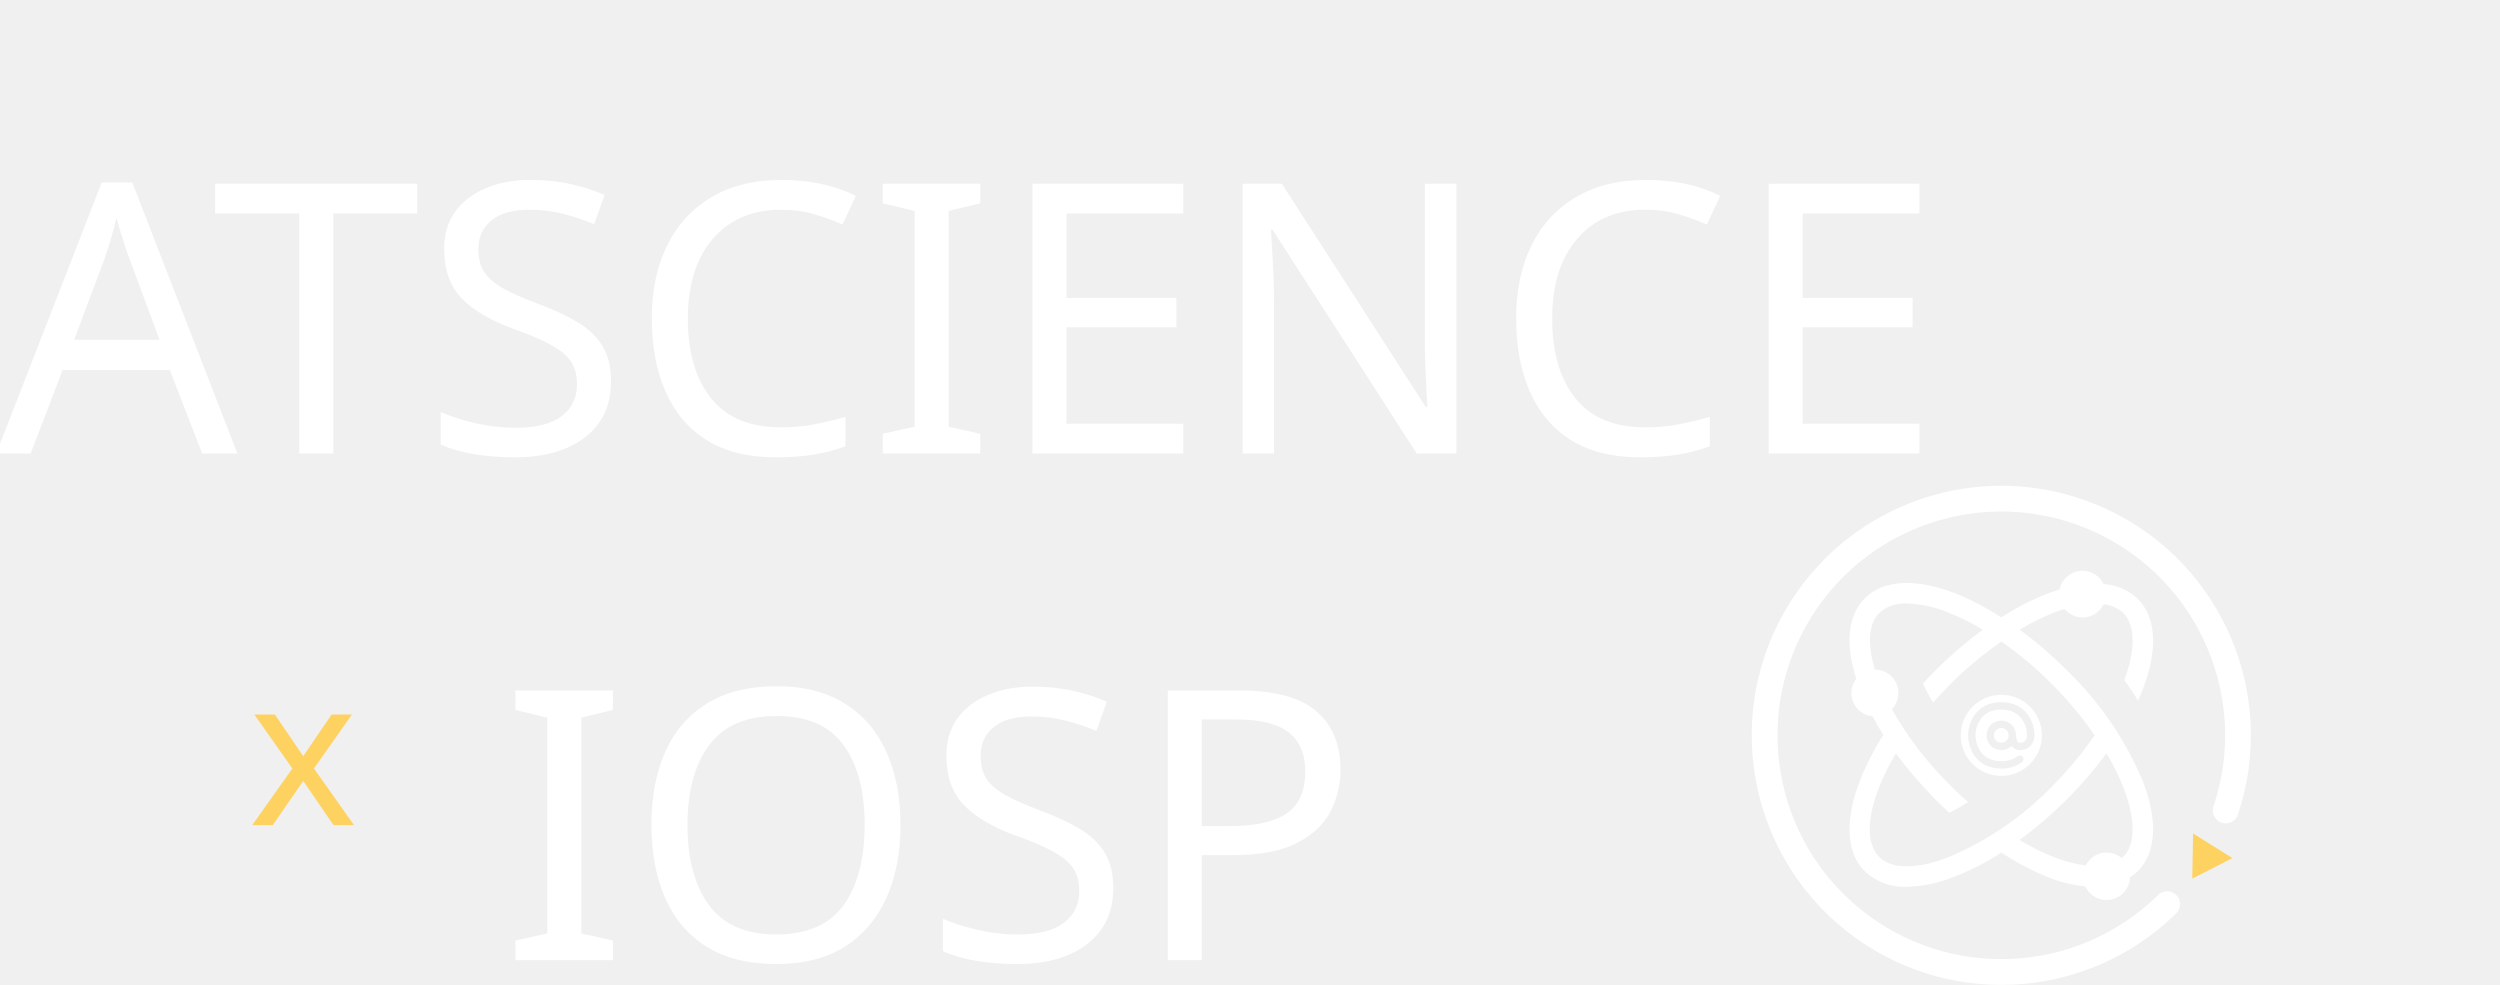
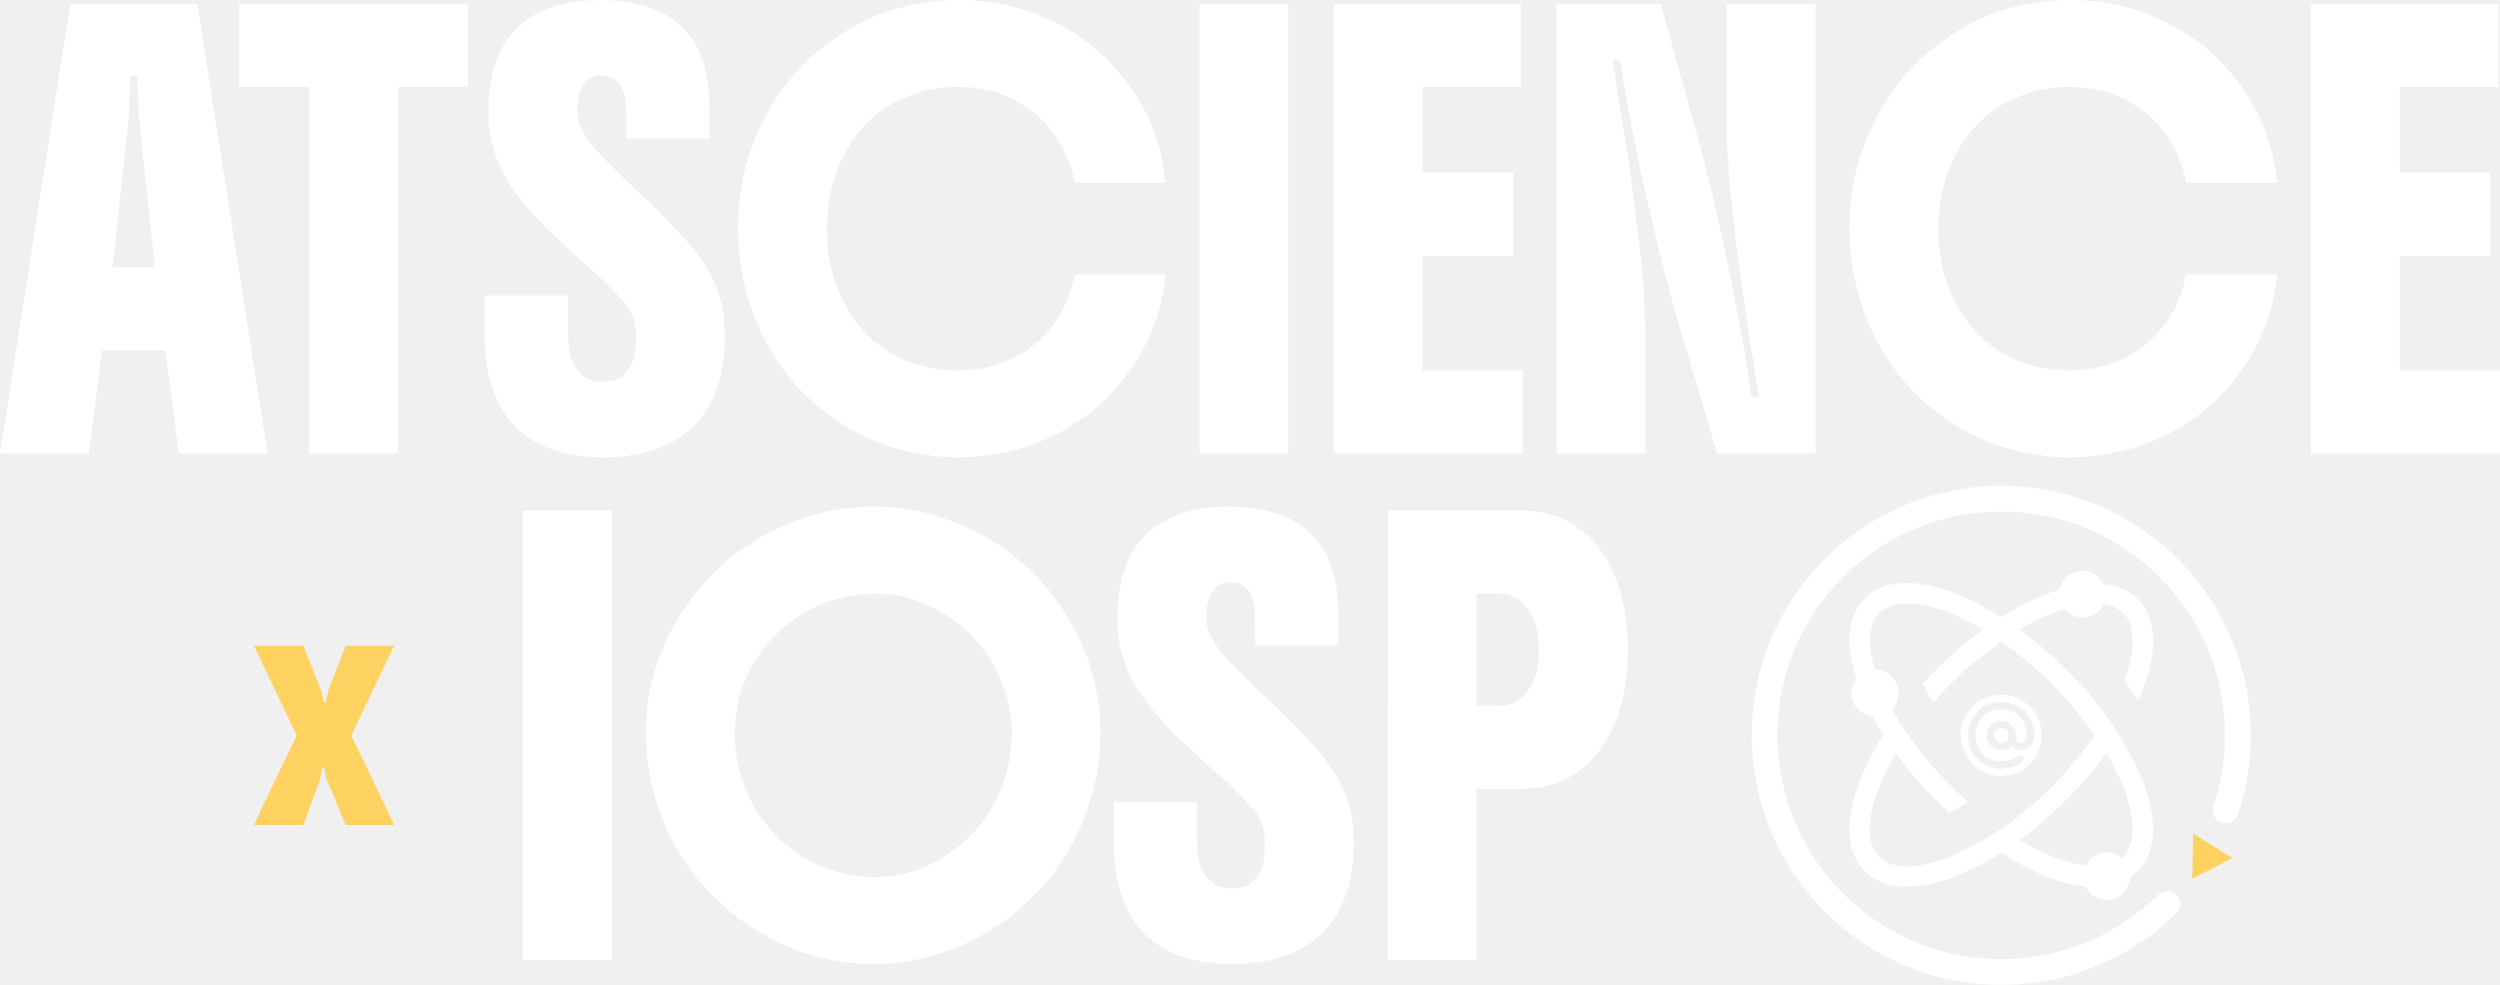
<svg xmlns="http://www.w3.org/2000/svg" width="194.04" height="76.44" viewBox="0 0 194.04 76.44" fill="none" version="1.1" id="svg2" xml:space="preserve">
  <defs id="defs2" />
  <g id="g5" style="display:inline" transform="translate(-43.98011,-1.800018)">
-     <text xml:space="preserve" style="font-style:normal;font-variant:normal;font-weight:normal;font-stretch:normal;font-size:29.333px;line-height:13%;font-family:Boldonse;-inkscape-font-specification:Boldonse;letter-spacing:0px;writing-mode:lr-tb;direction:ltr;opacity:1;mix-blend-mode:normal;fill:#ffffff;fill-opacity:1;stroke-width:3.78" x="43.687" y="37" id="text2">
-       <tspan id="tspan2" x="43.687" y="37" style="font-size:29.333px;opacity:1;fill:#ffffff;fill-opacity:1">ATSCIENCE</tspan>
-     </text>
+     <path style="font-size:29.333px;line-height:13%;font-family:Boldonse;-inkscape-font-specification:Boldonse;letter-spacing:0px;fill:#ffffff;stroke-width:3.78" d="M 43.98,37 49.436,2.093 h 9.856 L 64.748,37 H 57.855 L 56.828,28.992 H 51.9 L 50.873,37 Z m 8.741,-14.461 h 3.285 l -1.173,-10.941 q -0.059,-0.675 -0.088,-1.203 -0.029,-0.557 -0.059,-1.173 -0.029,-0.645 -0.029,-1.555 h -0.587 v 0.851 q 0,0.205 0,0.411 -0.029,0.235 -0.029,0.44 0,0.293 -0.029,0.616 -0.029,0.293 -0.029,0.587 0,0.587 -0.088,1.027 z M 67.975,37 V 8.547 h -5.427 v -6.453 h 17.747 v 6.453 h -5.427 V 37 Z M 92.585,12.565 V 10.512 q 0,-2.845 -1.907,-2.845 -0.88,0 -1.379,0.675 -0.499,0.675 -0.499,1.936 0,0.381 0.059,0.821 0.088,0.44 0.381,0.939 0.235,0.44 0.704,1.056 0.469,0.587 1.173,1.261 0.352,0.381 0.792,0.792 0.411,0.44 0.939,0.909 1.584,1.437 2.904,2.816 1.349,1.379 2.2,2.435 0.851,1.115 1.349,2.141 0.499,1.027 0.733,2.112 0.117,0.557 0.147,1.144 0.059,0.587 0.059,1.232 0,1.76 -0.381,3.256 -0.381,1.467 -1.173,2.64 -0.733,1.115 -1.936,1.907 -1.173,0.792 -2.581,1.144 -1.555,0.411 -3.344,0.411 -3.608,0 -5.867,-1.555 -2.229,-1.525 -2.963,-4.547 -0.381,-1.467 -0.381,-3.373 v -3.08 h 6.453 v 3.109 q 0,1.701 0.704,2.64 0.645,0.939 1.995,0.939 0.469,0 0.909,-0.117 0.44,-0.147 0.733,-0.44 0.264,-0.264 0.499,-0.645 0.235,-0.411 0.352,-0.997 0.029,-0.264 0.059,-0.557 0.029,-0.323 0.029,-0.645 0,-0.616 -0.088,-1.056 -0.088,-0.469 -0.352,-0.997 -0.293,-0.528 -0.821,-1.085 -0.499,-0.557 -1.173,-1.232 -0.381,-0.352 -0.851,-0.763 -0.44,-0.411 -0.968,-0.88 -1.643,-1.467 -2.875,-2.669 -1.203,-1.232 -2.053,-2.376 -0.851,-1.115 -1.349,-2.141 -0.469,-1.056 -0.704,-2.141 -0.117,-0.528 -0.176,-1.115 -0.029,-0.587 -0.029,-1.203 0,-1.613 0.323,-2.992 0.352,-1.408 1.085,-2.464 1.437,-2.053 4.165,-2.757 1.349,-0.352 3.08,-0.352 3.285,0 5.397,1.32 0.704,0.44 1.496,1.379 0.792,0.939 1.232,2.552 0.352,1.32 0.352,2.933 v 2.581 z m 15.576,7.04 q 0,1.789 0.44,3.461 0.469,1.672 1.437,3.168 0.851,1.32 2.112,2.317 1.291,0.997 2.816,1.467 1.584,0.528 3.315,0.528 2.845,0 5.016,-1.32 2.141,-1.32 3.285,-3.637 0.264,-0.557 0.469,-1.173 0.205,-0.645 0.352,-1.32 h 7.04 q -0.235,2.552 -1.173,4.635 -0.909,2.083 -2.347,3.813 -3.021,3.637 -7.685,5.045 -2.347,0.704 -4.899,0.704 -2.552,0 -5.163,-0.792 -2.581,-0.792 -5.016,-2.611 -2.141,-1.584 -3.696,-3.843 -1.555,-2.288 -2.347,-4.869 -0.411,-1.32 -0.645,-2.728 -0.205,-1.408 -0.205,-2.904 0,-3.051 0.851,-5.691 0.88,-2.669 2.376,-4.84 1.672,-2.376 3.901,-3.96 2.229,-1.613 4.459,-2.376 1.291,-0.411 2.669,-0.645 1.379,-0.235 2.816,-0.235 5.045,0 9.152,2.669 1.965,1.291 3.461,3.109 1.496,1.789 2.376,3.843 0.88,2.112 1.115,4.576 h -7.04 q -0.235,-1.32 -0.851,-2.493 -0.587,-1.203 -1.379,-2.083 -0.821,-0.88 -1.877,-1.525 -1.056,-0.675 -2.317,-1.027 -1.32,-0.323 -2.699,-0.323 -1.877,0 -3.432,0.587 -1.555,0.557 -2.669,1.408 -2.552,2.024 -3.52,5.397 -0.264,0.851 -0.381,1.789 -0.117,0.909 -0.117,1.877 z M 137.084,37 V 2.093 h 6.893 V 37 Z m 25.08,0 H 147.497 V 2.093 h 14.52 v 6.453 h -7.627 v 6.659 h 7.04 v 6.453 h -7.04 v 8.888 h 7.773 z m 9.533,-8.536 V 37 h -6.893 V 2.093 h 8.067 l 2.611,9.387 q 0.352,1.203 0.733,2.699 0.381,1.467 0.733,2.963 0.352,1.467 0.587,2.611 0.528,2.435 0.939,4.517 0.411,2.083 0.821,4.283 0.176,1.056 0.323,2.053 0.147,1.027 0.293,1.995 h 0.587 q -0.235,-1.555 -0.44,-2.787 -0.205,-1.261 -0.411,-2.581 -0.205,-1.32 -0.44,-3.139 -0.205,-1.291 -0.411,-2.904 -0.205,-1.643 -0.381,-3.227 -0.176,-1.613 -0.235,-2.845 -0.088,-1.085 -0.147,-2.112 -0.029,-1.056 -0.029,-2.024 V 2.093 h 6.893 V 37 h -7.627 l -2.699,-9.064 q -0.293,-0.939 -0.675,-2.347 -0.381,-1.408 -0.821,-2.992 -0.411,-1.613 -0.763,-3.168 -0.499,-2.141 -0.997,-4.4 -0.499,-2.288 -0.88,-4.488 -0.205,-1.056 -0.381,-2.083 -0.176,-1.027 -0.323,-1.965 h -0.587 q 0.293,1.907 0.645,4.048 0.352,2.112 0.704,4.488 0.293,2.288 0.587,4.635 0.293,2.317 0.469,4.547 0.059,1.115 0.088,2.2 0.059,1.056 0.059,2.053 z m 22.733,-8.859 q 0,1.789 0.44,3.461 0.469,1.672 1.437,3.168 0.851,1.32 2.112,2.317 1.291,0.997 2.816,1.467 1.584,0.528 3.315,0.528 2.845,0 5.016,-1.32 2.141,-1.32 3.285,-3.637 0.264,-0.557 0.469,-1.173 0.205,-0.645 0.352,-1.32 h 7.04 q -0.235,2.552 -1.173,4.635 -0.909,2.083 -2.347,3.813 -3.021,3.637 -7.685,5.045 -2.347,0.704 -4.899,0.704 -2.552,0 -5.163,-0.792 -2.581,-0.792 -5.016,-2.611 -2.141,-1.584 -3.696,-3.843 -1.555,-2.288 -2.347,-4.869 -0.411,-1.32 -0.645,-2.728 -0.205,-1.408 -0.205,-2.904 0,-3.051 0.851,-5.691 0.88,-2.669 2.376,-4.84 1.672,-2.376 3.901,-3.96 2.229,-1.613 4.459,-2.376 1.291,-0.411 2.669,-0.645 1.379,-0.235 2.816,-0.235 5.045,0 9.152,2.669 1.965,1.291 3.461,3.109 1.496,1.789 2.376,3.843 0.88,2.112 1.115,4.576 h -7.04 q -0.235,-1.32 -0.851,-2.493 -0.587,-1.203 -1.379,-2.083 -0.821,-0.88 -1.877,-1.525 -1.056,-0.675 -2.317,-1.027 -1.32,-0.323 -2.699,-0.323 -1.877,0 -3.432,0.587 -1.555,0.557 -2.669,1.408 -2.552,2.024 -3.52,5.397 -0.264,0.851 -0.381,1.789 -0.117,0.909 -0.117,1.877 z M 238.02,37 H 223.353 V 2.093 h 14.52 v 6.453 h -7.627 v 6.659 h 7.04 v 6.453 h -7.04 v 8.888 h 7.773 z" id="text2" aria-label="ATSCIENCE" />
    <g id="g4" transform="translate(13.6533)">
-       <text xml:space="preserve" style="font-style:normal;font-variant:normal;font-weight:normal;font-stretch:normal;font-size:16px;line-height:13%;font-family:Boldonse;-inkscape-font-specification:Boldonse;letter-spacing:0px;writing-mode:lr-tb;direction:ltr;opacity:1;fill:#ffffff;fill-opacity:1;stroke-width:3.78" x="49.628" y="65.834" id="text4">
-         <tspan id="tspan4" x="49.628" y="65.834" style="font-size:16px;fill:#fed261;fill-opacity:1">x</tspan>
-       </text>
-       <text xml:space="preserve" style="font-style:normal;font-variant:normal;font-weight:normal;font-stretch:normal;font-size:29.333px;line-height:13%;font-family:Boldonse;-inkscape-font-specification:Boldonse;letter-spacing:0px;writing-mode:lr-tb;direction:ltr;opacity:1;mix-blend-mode:normal;fill:#ffffff;fill-opacity:1;stroke-width:3.78" x="69.164" y="76.327" id="text3">
-         <tspan id="tspan3" x="69.164" y="76.327" style="font-size:29.333px;opacity:1;fill:#ffffff;fill-opacity:1">IOSP</tspan>
-       </text>
+       <path style="font-size:16px;line-height:13%;font-family:Boldonse;-inkscape-font-specification:Boldonse;letter-spacing:0px;fill:#fed261;stroke-width:3.78" d="m 53.868,51.914 1.312,3.312 q 0.032,0.096 0.08,0.208 0.048,0.096 0.064,0.192 0.016,0.192 0.016,0.192 0.016,0 0.016,0.016 0,0.016 0.048,0.24 0,0.064 0,0.112 v 0.112 h 0.256 q 0,-0.144 0,-0.224 0.016,-0.08 0.048,-0.224 0.032,-0.208 0.096,-0.432 0.016,-0.048 0.032,-0.096 0.016,-0.048 0.032,-0.096 l 1.296,-3.312 h 3.76 l -3.328,6.96 3.328,6.96 h -3.76 l -1.392,-3.344 q -0.032,-0.112 -0.064,-0.128 -0.016,-0.032 -0.08,-0.288 -0.032,-0.096 -0.048,-0.208 -0.016,-0.112 -0.032,-0.224 -0.016,-0.048 -0.016,-0.112 v -0.096 h -0.256 q 0,0.144 -0.016,0.224 0,0.08 -0.016,0.208 -0.032,0.128 -0.048,0.24 -0.016,0.096 -0.048,0.208 -0.016,0.048 -0.032,0.096 -0.016,0.048 -0.032,0.096 l -1.216,3.328 h -3.84 l 3.328,-6.96 -3.328,-6.96 z" id="text4" aria-label="x" />
+       <path style="font-size:29.333px;line-height:13%;font-family:Boldonse;-inkscape-font-specification:Boldonse;letter-spacing:0px;fill:#ffffff;stroke-width:3.78" d="M 70.924,76.327 V 41.42 h 6.893 V 76.327 Z M 80.457,58.668 q 0,-2.904 0.909,-5.485 0.909,-2.611 2.552,-4.84 1.613,-2.2 3.843,-3.813 2.259,-1.613 4.84,-2.493 1.291,-0.44 2.669,-0.675 1.408,-0.235 2.845,-0.235 2.963,0 5.573,0.939 2.611,0.909 4.781,2.464 2.493,1.848 4.048,4.136 1.555,2.259 2.317,4.488 0.44,1.32 0.675,2.699 0.235,1.379 0.235,2.816 0,2.875 -0.909,5.603 -0.88,2.728 -2.493,4.987 -1.643,2.229 -3.901,3.901 -2.229,1.643 -4.781,2.523 -2.669,0.939 -5.544,0.939 -2.933,0 -5.573,-0.939 Q 89.903,74.743 87.732,73.13 85.532,71.487 83.889,69.287 82.276,67.087 81.367,64.3 80.927,62.98 80.692,61.572 80.457,60.135 80.457,58.668 Z m 6.893,0.059 q 0,1.789 0.557,3.52 0.557,1.731 1.525,3.051 1.056,1.467 2.405,2.493 1.349,0.997 2.904,1.496 1.643,0.587 3.403,0.587 1.76,0 3.373,-0.557 1.613,-0.587 2.933,-1.613 1.32,-0.997 2.317,-2.376 0.997,-1.408 1.525,-3.08 0.264,-0.821 0.411,-1.701 0.147,-0.88 0.147,-1.819 0,-1.731 -0.557,-3.373 -0.557,-1.672 -1.525,-2.992 -2.053,-2.787 -5.28,-3.931 -1.613,-0.557 -3.344,-0.557 -1.408,0 -3.051,0.469 -1.643,0.44 -3.285,1.643 -1.349,0.997 -2.376,2.347 -0.997,1.349 -1.525,2.963 -0.264,0.821 -0.411,1.701 -0.147,0.851 -0.147,1.731 z M 127.743,51.892 v -2.053 q 0,-2.845 -1.907,-2.845 -0.88,0 -1.379,0.675 -0.499,0.675 -0.499,1.936 0,0.381 0.059,0.821 0.088,0.44 0.381,0.939 0.235,0.44 0.704,1.056 0.469,0.587 1.173,1.261 0.352,0.381 0.792,0.792 0.411,0.44 0.939,0.909 1.584,1.437 2.904,2.816 1.349,1.379 2.2,2.435 0.851,1.115 1.349,2.141 0.499,1.027 0.733,2.112 0.117,0.557 0.147,1.144 0.059,0.587 0.059,1.232 0,1.76 -0.381,3.256 -0.381,1.467 -1.173,2.64 -0.733,1.115 -1.936,1.907 -1.173,0.792 -2.581,1.144 -1.555,0.411 -3.344,0.411 -3.608,0 -5.867,-1.555 -2.229,-1.525 -2.963,-4.547 -0.381,-1.467 -0.381,-3.373 v -3.08 h 6.453 v 3.109 q 0,1.701 0.704,2.64 0.645,0.939 1.995,0.939 0.469,0 0.909,-0.117 0.44,-0.147 0.733,-0.44 0.264,-0.264 0.499,-0.645 0.235,-0.411 0.352,-0.997 0.029,-0.264 0.059,-0.557 0.029,-0.323 0.029,-0.645 0,-0.616 -0.088,-1.056 -0.088,-0.469 -0.352,-0.997 -0.293,-0.528 -0.821,-1.085 -0.499,-0.557 -1.173,-1.232 -0.381,-0.352 -0.851,-0.763 -0.44,-0.411 -0.968,-0.88 -1.643,-1.467 -2.875,-2.669 -1.203,-1.232 -2.053,-2.376 -0.851,-1.115 -1.349,-2.141 -0.469,-1.056 -0.704,-2.141 -0.117,-0.528 -0.176,-1.115 -0.029,-0.587 -0.029,-1.203 0,-1.613 0.323,-2.992 0.352,-1.408 1.085,-2.464 1.437,-2.053 4.165,-2.757 1.349,-0.352 3.08,-0.352 3.285,0 5.397,1.32 0.704,0.44 1.496,1.379 0.792,0.939 1.232,2.552 0.352,1.32 0.352,2.933 v 2.581 z m 10.296,-10.472 h 10.267 q 3.901,0 6.131,2.904 1.056,1.379 1.643,3.403 0.587,2.024 0.587,4.517 0,1.936 -0.352,3.637 -0.352,1.672 -1.115,3.051 -0.733,1.32 -1.731,2.229 -0.968,0.909 -2.317,1.408 -1.291,0.469 -2.845,0.469 h -3.373 v 13.288 h -6.893 z m 6.893,15.165 h 1.613 q 0.528,0 1.056,-0.147 0.528,-0.176 0.968,-0.616 0.411,-0.411 0.645,-0.88 0.264,-0.469 0.44,-1.232 0.059,-0.323 0.088,-0.675 0.029,-0.381 0.029,-0.792 0,-0.763 -0.147,-1.437 -0.117,-0.704 -0.411,-1.261 -0.293,-0.528 -0.675,-0.88 -0.352,-0.381 -0.88,-0.616 -0.469,-0.176 -1.115,-0.176 h -1.613 z" id="text3" aria-label="IOSP" />
      <g id="g3" transform="matrix(0.1266881,0,0,0.1266881,171.9766,45.19276)">
        <g fill="#ffffff" id="g2" style="stroke-width:15.787;stroke-dasharray:none">
          <path d="m 108,132.85 c 13.72,0 24.85,-11.13 24.85,-24.85 0,-13.72 -11.13,-24.85 -24.85,-24.85 -13.72,0 -24.85,11.13 -24.85,24.85 0,13.72 11.13,24.85 24.85,24.85 z M 91.71,95.38 c 3.13,-4.35 8.33,-7.72 16.29,-7.72 7.96,0 13.16,3.37 16.29,7.72 3.05,4.23 4.04,9.24 4.04,12.62 0,1.43 -0.34,3.62 -1.68,5.53 -1.43,2.04 -3.83,3.51 -7.36,3.51 -2.34,0 -3.93,-1.2 -4.94,-2.61 -3.55,3.51 -9.27,3.48 -12.78,-0.07 -3.51,-3.55 -3.48,-9.27 0.07,-12.78 3.55,-3.51 9.27,-3.48 12.78,0.07 1.67,1.69 2.61,3.98 2.61,6.36 0,0.91 0.19,2.24 0.68,3.26 0.46,0.96 0.96,1.26 1.58,1.26 2.12,0 3.11,-0.79 3.66,-1.58 0.64,-0.91 0.86,-2.11 0.86,-2.94 0,-2.65 -0.81,-6.68 -3.19,-9.98 -2.29,-3.18 -6.13,-5.84 -12.62,-5.84 -6.49,0 -10.33,2.65 -12.62,5.84 -2.38,3.3 -3.19,7.33 -3.19,9.98 0,2.65 0.81,6.68 3.19,9.98 2.29,3.18 6.13,5.84 12.62,5.84 4.47,0 7.65,-1.26 9.91,-3.01 0.97,-0.79 2.39,-0.64 3.18,0.33 0.79,0.97 0.64,2.39 -0.33,3.18 -0.03,0.02 -0.06,0.04 -0.09,0.07 -3.12,2.42 -7.29,3.96 -12.68,3.96 -7.97,0 -13.16,-3.37 -16.29,-7.72 -3.05,-4.23 -4.04,-9.24 -4.04,-12.62 0,-3.38 0.99,-8.38 4.04,-12.62 z m 16.29,8.1 c 2.5,0 4.52,2.02 4.52,4.52 0,2.5 -2.02,4.52 -4.52,4.52 -2.5,0 -4.52,-2.02 -4.52,-4.52 0,-2.5 2.02,-4.52 4.52,-4.52 z" fill-rule="evenodd" id="path1-3" style="stroke-width:15.787;stroke-dasharray:none" />
          <path d="m 147.88,67.81 c -8.9,-8.91 -18.47,-17.12 -28.63,-24.56 6.95,-4.2 14.24,-7.81 21.8,-10.77 2,-0.75 3.88,-1.32 5.76,-1.88 5.03,6.08 14.03,6.93 20.11,1.91 1.58,-1.31 2.86,-2.94 3.76,-4.79 4.47,0.41 8.69,2.25 12.03,5.26 7.45,7.45 7.64,22.49 0.63,41.22 3.07,4.07 5.89,8.21 8.46,12.53 1.06,-2.51 2.19,-4.95 3.07,-7.39 9.21,-24.12 8.02,-43.85 -3.32,-55 -5.67,-5.37 -13.06,-8.57 -20.86,-9.02 -3.43,-7.14 -12,-10.16 -19.14,-6.73 -4.06,1.95 -6.97,5.69 -7.86,10.11 -2.32,0.69 -4.64,1.38 -7.08,2.32 -10.01,3.94 -19.6,8.87 -28.63,14.72 C 98.93,29.82 89.32,24.8 79.29,20.77 55.17,11.62 35.44,12.75 24.35,24.09 13.95,34.55 12.26,51.9 19.15,73.33 c -4.84,6.23 -3.72,15.2 2.51,20.04 2.15,1.67 4.74,2.7 7.45,2.95 2,3.82 4.2,7.64 6.64,11.4 -5.82,9.05 -10.71,18.66 -14.6,28.69 -9.21,24.06 -8.02,43.85 3.32,54.94 6.97,6.51 16.28,9.93 25.81,9.46 10.01,-0.33 19.87,-2.45 29.13,-6.26 10.02,-3.95 19.63,-8.88 28.69,-14.72 8.97,5.97 18.52,11.03 28.5,15.1 7.34,2.89 15.03,4.78 22.86,5.64 3.39,7.2 11.97,10.29 19.17,6.91 4.89,-2.3 8.08,-7.14 8.27,-12.54 1.66,-1.03 3.22,-2.22 4.64,-3.57 11.34,-11.34 12.53,-30.88 3.32,-54.94 -10.8,-25.84 -26.79,-49.18 -46.98,-68.59 z M 74.83,182.95 c -18.79,7.2 -34.14,7.08 -41.66,-0.5 -7.52,-7.58 -7.71,-22.68 -0.44,-41.6 2.94,-7.56 6.53,-14.85 10.71,-21.8 7.46,10.12 15.67,19.67 24.56,28.57 2.69,2.69 5.45,5.32 8.21,7.83 3.76,-1.92 7.58,-4.11 11.46,-6.58 -3.63,-3.26 -7.27,-6.26 -10.77,-10.09 -14.1,-13.85 -26.2,-29.6 -35.96,-46.79 5.5,-5.7 5.34,-14.78 -0.36,-20.28 -2.69,-2.6 -6.29,-4.04 -10.04,-4.02 -4.7,-15.66 -3.88,-28.13 2.69,-34.7 4.68,-4.12 10.82,-6.2 17.04,-5.76 8.45,0.28 16.79,2.06 24.62,5.26 7.56,2.97 14.85,6.57 21.8,10.77 -10.16,7.44 -19.73,15.65 -28.63,24.56 -2.76,2.76 -5.45,5.64 -8.08,8.52 1.89,3.97 3.98,7.84 6.26,11.59 3.38,-3.82 6.83,-7.58 10.52,-11.28 9.64,-9.63 20.12,-18.37 31.32,-26.12 11.08,7.78 21.46,16.52 31.01,26.12 9.63,9.64 18.37,20.12 26.12,31.32 -7.77,11.19 -16.51,21.67 -26.12,31.32 -18.23,18.78 -40.1,33.64 -64.27,43.66 v 0 z m 107.88,-0.57 -1,0.81 c -5.99,-5.08 -14.96,-4.34 -20.04,1.65 -0.74,0.87 -1.37,1.83 -1.88,2.86 -6.44,-0.83 -12.75,-2.45 -18.79,-4.82 -7.57,-2.94 -14.86,-6.55 -21.8,-10.77 10.16,-7.44 19.73,-15.65 28.63,-24.56 8.92,-8.86 17.13,-18.41 24.56,-28.57 4.2,6.95 7.81,14.24 10.77,21.8 7.14,18.98 7.14,34.14 -0.44,41.6 z" id="path2-8" style="stroke-width:15.787;stroke-dasharray:none" />
        </g>
        <path d="m 209.63,211.42 a 145,145 0 1 1 35.88,-57.41" fill="none" stroke="#ffffff" stroke-width="10" stroke-linecap="round" id="path3" style="stroke-width:15.787;stroke-dasharray:none" />
        <path d="M 225.01,195.767 249.615,183.206 225.505,168.14 Z" fill="#fed261" id="path4" style="stroke-width:1.053" />
      </g>
    </g>
  </g>
  <g id="g12" style="display:none" transform="translate(-43.98011,-1.800018)">
    <text xml:space="preserve" style="font-style:normal;font-variant:normal;font-weight:normal;font-stretch:normal;font-size:29.333px;line-height:13%;font-family:Boldonse;-inkscape-font-specification:Boldonse;letter-spacing:0px;writing-mode:lr-tb;direction:ltr;opacity:1;mix-blend-mode:normal;fill:#ffffff;fill-opacity:1;stroke-width:3.78" x="43.687" y="37" id="text5">
      <tspan id="tspan5" x="43.687" y="37" style="font-size:29.333px;opacity:1;fill:#ffffff;fill-opacity:1">ATSCIENCE</tspan>
    </text>
    <g id="g11" transform="translate(37.65315)">
      <text xml:space="preserve" style="font-style:normal;font-variant:normal;font-weight:normal;font-stretch:normal;font-size:16px;line-height:13%;font-family:Boldonse;-inkscape-font-specification:Boldonse;letter-spacing:0px;writing-mode:lr-tb;direction:ltr;opacity:1;fill:#ffffff;fill-opacity:1;stroke-width:3.78" x="49.628" y="65.834" id="text6">
        <tspan id="tspan6" x="49.628" y="65.834" style="font-size:16px;fill:#fed261;fill-opacity:1">x</tspan>
      </text>
      <text xml:space="preserve" style="font-style:normal;font-variant:normal;font-weight:normal;font-stretch:normal;font-size:29.333px;line-height:13%;font-family:Boldonse;-inkscape-font-specification:Boldonse;letter-spacing:0px;writing-mode:lr-tb;direction:ltr;opacity:1;mix-blend-mode:normal;fill:#ffffff;fill-opacity:1;stroke-width:3.78" x="69.164" y="76.327" id="text7">
        <tspan id="tspan7" x="69.164" y="76.327" style="font-size:29.333px;opacity:1;fill:#ffffff;fill-opacity:1">IOSP</tspan>
      </text>
      <g id="g10" transform="matrix(0.1266881,0,0,0.1266881,171.9766,45.19276)" style="display:none">
        <g fill="#ffffff" id="g8" style="stroke-width:15.787;stroke-dasharray:none">
          <path d="m 108,132.85 c 13.72,0 24.85,-11.13 24.85,-24.85 0,-13.72 -11.13,-24.85 -24.85,-24.85 -13.72,0 -24.85,11.13 -24.85,24.85 0,13.72 11.13,24.85 24.85,24.85 z M 91.71,95.38 c 3.13,-4.35 8.33,-7.72 16.29,-7.72 7.96,0 13.16,3.37 16.29,7.72 3.05,4.23 4.04,9.24 4.04,12.62 0,1.43 -0.34,3.62 -1.68,5.53 -1.43,2.04 -3.83,3.51 -7.36,3.51 -2.34,0 -3.93,-1.2 -4.94,-2.61 -3.55,3.51 -9.27,3.48 -12.78,-0.07 -3.51,-3.55 -3.48,-9.27 0.07,-12.78 3.55,-3.51 9.27,-3.48 12.78,0.07 1.67,1.69 2.61,3.98 2.61,6.36 0,0.91 0.19,2.24 0.68,3.26 0.46,0.96 0.96,1.26 1.58,1.26 2.12,0 3.11,-0.79 3.66,-1.58 0.64,-0.91 0.86,-2.11 0.86,-2.94 0,-2.65 -0.81,-6.68 -3.19,-9.98 -2.29,-3.18 -6.13,-5.84 -12.62,-5.84 -6.49,0 -10.33,2.65 -12.62,5.84 -2.38,3.3 -3.19,7.33 -3.19,9.98 0,2.65 0.81,6.68 3.19,9.98 2.29,3.18 6.13,5.84 12.62,5.84 4.47,0 7.65,-1.26 9.91,-3.01 0.97,-0.79 2.39,-0.64 3.18,0.33 0.79,0.97 0.64,2.39 -0.33,3.18 -0.03,0.02 -0.06,0.04 -0.09,0.07 -3.12,2.42 -7.29,3.96 -12.68,3.96 -7.97,0 -13.16,-3.37 -16.29,-7.72 -3.05,-4.23 -4.04,-9.24 -4.04,-12.62 0,-3.38 0.99,-8.38 4.04,-12.62 z m 16.29,8.1 c 2.5,0 4.52,2.02 4.52,4.52 0,2.5 -2.02,4.52 -4.52,4.52 -2.5,0 -4.52,-2.02 -4.52,-4.52 0,-2.5 2.02,-4.52 4.52,-4.52 z" fill-rule="evenodd" id="path7" style="stroke-width:15.787;stroke-dasharray:none" />
          <path d="m 147.88,67.81 c -8.9,-8.91 -18.47,-17.12 -28.63,-24.56 6.95,-4.2 14.24,-7.81 21.8,-10.77 2,-0.75 3.88,-1.32 5.76,-1.88 5.03,6.08 14.03,6.93 20.11,1.91 1.58,-1.31 2.86,-2.94 3.76,-4.79 4.47,0.41 8.69,2.25 12.03,5.26 7.45,7.45 7.64,22.49 0.63,41.22 3.07,4.07 5.89,8.21 8.46,12.53 1.06,-2.51 2.19,-4.95 3.07,-7.39 9.21,-24.12 8.02,-43.85 -3.32,-55 -5.67,-5.37 -13.06,-8.57 -20.86,-9.02 -3.43,-7.14 -12,-10.16 -19.14,-6.73 -4.06,1.95 -6.97,5.69 -7.86,10.11 -2.32,0.69 -4.64,1.38 -7.08,2.32 -10.01,3.94 -19.6,8.87 -28.63,14.72 C 98.93,29.82 89.32,24.8 79.29,20.77 55.17,11.62 35.44,12.75 24.35,24.09 13.95,34.55 12.26,51.9 19.15,73.33 c -4.84,6.23 -3.72,15.2 2.51,20.04 2.15,1.67 4.74,2.7 7.45,2.95 2,3.82 4.2,7.64 6.64,11.4 -5.82,9.05 -10.71,18.66 -14.6,28.69 -9.21,24.06 -8.02,43.85 3.32,54.94 6.97,6.51 16.28,9.93 25.81,9.46 10.01,-0.33 19.87,-2.45 29.13,-6.26 10.02,-3.95 19.63,-8.88 28.69,-14.72 8.97,5.97 18.52,11.03 28.5,15.1 7.34,2.89 15.03,4.78 22.86,5.64 3.39,7.2 11.97,10.29 19.17,6.91 4.89,-2.3 8.08,-7.14 8.27,-12.54 1.66,-1.03 3.22,-2.22 4.64,-3.57 11.34,-11.34 12.53,-30.88 3.32,-54.94 -10.8,-25.84 -26.79,-49.18 -46.98,-68.59 z M 74.83,182.95 c -18.79,7.2 -34.14,7.08 -41.66,-0.5 -7.52,-7.58 -7.71,-22.68 -0.44,-41.6 2.94,-7.56 6.53,-14.85 10.71,-21.8 7.46,10.12 15.67,19.67 24.56,28.57 2.69,2.69 5.45,5.32 8.21,7.83 3.76,-1.92 7.58,-4.11 11.46,-6.58 -3.63,-3.26 -7.27,-6.26 -10.77,-10.09 -14.1,-13.85 -26.2,-29.6 -35.96,-46.79 5.5,-5.7 5.34,-14.78 -0.36,-20.28 -2.69,-2.6 -6.29,-4.04 -10.04,-4.02 -4.7,-15.66 -3.88,-28.13 2.69,-34.7 4.68,-4.12 10.82,-6.2 17.04,-5.76 8.45,0.28 16.79,2.06 24.62,5.26 7.56,2.97 14.85,6.57 21.8,10.77 -10.16,7.44 -19.73,15.65 -28.63,24.56 -2.76,2.76 -5.45,5.64 -8.08,8.52 1.89,3.97 3.98,7.84 6.26,11.59 3.38,-3.82 6.83,-7.58 10.52,-11.28 9.64,-9.63 20.12,-18.37 31.32,-26.12 11.08,7.78 21.46,16.52 31.01,26.12 9.63,9.64 18.37,20.12 26.12,31.32 -7.77,11.19 -16.51,21.67 -26.12,31.32 -18.23,18.78 -40.1,33.64 -64.27,43.66 v 0 z m 107.88,-0.57 -1,0.81 c -5.99,-5.08 -14.96,-4.34 -20.04,1.65 -0.74,0.87 -1.37,1.83 -1.88,2.86 -6.44,-0.83 -12.75,-2.45 -18.79,-4.82 -7.57,-2.94 -14.86,-6.55 -21.8,-10.77 10.16,-7.44 19.73,-15.65 28.63,-24.56 8.92,-8.86 17.13,-18.41 24.56,-28.57 4.2,6.95 7.81,14.24 10.77,21.8 7.14,18.98 7.14,34.14 -0.44,41.6 z" id="path8" style="stroke-width:15.787;stroke-dasharray:none" />
        </g>
        <path d="m 209.63,211.42 a 145,145 0 1 1 35.88,-57.41" fill="none" stroke="#ffffff" stroke-width="10" stroke-linecap="round" id="path9" style="stroke-width:15.787;stroke-dasharray:none" />
        <path d="M 225.01,195.767 249.615,183.206 225.505,168.14 Z" fill="#fed261" id="path10" style="stroke-width:1.053" />
      </g>
    </g>
  </g>
  <g id="g19" transform="translate(-43.98011,-1.800018)" style="display:none">
    <text xml:space="preserve" style="font-style:normal;font-variant:normal;font-weight:normal;font-stretch:normal;font-size:29.333px;line-height:13%;font-family:Boldonse;-inkscape-font-specification:Boldonse;letter-spacing:0px;writing-mode:lr-tb;direction:ltr;opacity:1;mix-blend-mode:normal;fill:#ffffff;fill-opacity:1;stroke-width:3.78" x="43.687" y="37" id="text12">
      <tspan id="tspan12" x="43.687" y="37" style="font-size:29.333px;opacity:1;fill:#ffffff;fill-opacity:1">ATSCIENCE</tspan>
    </text>
    <text xml:space="preserve" style="font-style:normal;font-variant:normal;font-weight:normal;font-stretch:normal;font-size:29.333px;line-height:13%;font-family:Boldonse;-inkscape-font-specification:Boldonse;letter-spacing:0px;writing-mode:lr-tb;direction:ltr;opacity:1;mix-blend-mode:normal;fill:#ffffff;fill-opacity:1;stroke-width:3.78" x="96.369" y="90.894" id="text14">
      <tspan id="tspan14" x="96.369" y="90.894" style="font-size:29.333px;opacity:1;fill:#ffffff;fill-opacity:1">IOSP</tspan>
    </text>
    <text xml:space="preserve" style="font-style:normal;font-variant:normal;font-weight:normal;font-stretch:normal;font-size:12px;line-height:13%;font-family:Boldonse;-inkscape-font-specification:Boldonse;letter-spacing:0px;writing-mode:lr-tb;direction:ltr;opacity:1;fill:#ffffff;fill-opacity:1;stroke-width:3.78" x="136.614" y="51.567" id="text13">
      <tspan id="tspan13" x="136.614" y="51.567" style="font-size:12px;fill:#fed261;fill-opacity:1">x</tspan>
    </text>
    <g id="g17" transform="matrix(0.1266881,0,0,0.1266881,209.6298,45.19276)" style="display:none">
      <g fill="#ffffff" id="g15" style="stroke-width:15.787;stroke-dasharray:none">
        <path d="m 108,132.85 c 13.72,0 24.85,-11.13 24.85,-24.85 0,-13.72 -11.13,-24.85 -24.85,-24.85 -13.72,0 -24.85,11.13 -24.85,24.85 0,13.72 11.13,24.85 24.85,24.85 z M 91.71,95.38 c 3.13,-4.35 8.33,-7.72 16.29,-7.72 7.96,0 13.16,3.37 16.29,7.72 3.05,4.23 4.04,9.24 4.04,12.62 0,1.43 -0.34,3.62 -1.68,5.53 -1.43,2.04 -3.83,3.51 -7.36,3.51 -2.34,0 -3.93,-1.2 -4.94,-2.61 -3.55,3.51 -9.27,3.48 -12.78,-0.07 -3.51,-3.55 -3.48,-9.27 0.07,-12.78 3.55,-3.51 9.27,-3.48 12.78,0.07 1.67,1.69 2.61,3.98 2.61,6.36 0,0.91 0.19,2.24 0.68,3.26 0.46,0.96 0.96,1.26 1.58,1.26 2.12,0 3.11,-0.79 3.66,-1.58 0.64,-0.91 0.86,-2.11 0.86,-2.94 0,-2.65 -0.81,-6.68 -3.19,-9.98 -2.29,-3.18 -6.13,-5.84 -12.62,-5.84 -6.49,0 -10.33,2.65 -12.62,5.84 -2.38,3.3 -3.19,7.33 -3.19,9.98 0,2.65 0.81,6.68 3.19,9.98 2.29,3.18 6.13,5.84 12.62,5.84 4.47,0 7.65,-1.26 9.91,-3.01 0.97,-0.79 2.39,-0.64 3.18,0.33 0.79,0.97 0.64,2.39 -0.33,3.18 -0.03,0.02 -0.06,0.04 -0.09,0.07 -3.12,2.42 -7.29,3.96 -12.68,3.96 -7.97,0 -13.16,-3.37 -16.29,-7.72 -3.05,-4.23 -4.04,-9.24 -4.04,-12.62 0,-3.38 0.99,-8.38 4.04,-12.62 z m 16.29,8.1 c 2.5,0 4.52,2.02 4.52,4.52 0,2.5 -2.02,4.52 -4.52,4.52 -2.5,0 -4.52,-2.02 -4.52,-4.52 0,-2.5 2.02,-4.52 4.52,-4.52 z" fill-rule="evenodd" id="path14" style="stroke-width:15.787;stroke-dasharray:none" />
        <path d="m 147.88,67.81 c -8.9,-8.91 -18.47,-17.12 -28.63,-24.56 6.95,-4.2 14.24,-7.81 21.8,-10.77 2,-0.75 3.88,-1.32 5.76,-1.88 5.03,6.08 14.03,6.93 20.11,1.91 1.58,-1.31 2.86,-2.94 3.76,-4.79 4.47,0.41 8.69,2.25 12.03,5.26 7.45,7.45 7.64,22.49 0.63,41.22 3.07,4.07 5.89,8.21 8.46,12.53 1.06,-2.51 2.19,-4.95 3.07,-7.39 9.21,-24.12 8.02,-43.85 -3.32,-55 -5.67,-5.37 -13.06,-8.57 -20.86,-9.02 -3.43,-7.14 -12,-10.16 -19.14,-6.73 -4.06,1.95 -6.97,5.69 -7.86,10.11 -2.32,0.69 -4.64,1.38 -7.08,2.32 -10.01,3.94 -19.6,8.87 -28.63,14.72 C 98.93,29.82 89.32,24.8 79.29,20.77 55.17,11.62 35.44,12.75 24.35,24.09 13.95,34.55 12.26,51.9 19.15,73.33 c -4.84,6.23 -3.72,15.2 2.51,20.04 2.15,1.67 4.74,2.7 7.45,2.95 2,3.82 4.2,7.64 6.64,11.4 -5.82,9.05 -10.71,18.66 -14.6,28.69 -9.21,24.06 -8.02,43.85 3.32,54.94 6.97,6.51 16.28,9.93 25.81,9.46 10.01,-0.33 19.87,-2.45 29.13,-6.26 10.02,-3.95 19.63,-8.88 28.69,-14.72 8.97,5.97 18.52,11.03 28.5,15.1 7.34,2.89 15.03,4.78 22.86,5.64 3.39,7.2 11.97,10.29 19.17,6.91 4.89,-2.3 8.08,-7.14 8.27,-12.54 1.66,-1.03 3.22,-2.22 4.64,-3.57 11.34,-11.34 12.53,-30.88 3.32,-54.94 -10.8,-25.84 -26.79,-49.18 -46.98,-68.59 z M 74.83,182.95 c -18.79,7.2 -34.14,7.08 -41.66,-0.5 -7.52,-7.58 -7.71,-22.68 -0.44,-41.6 2.94,-7.56 6.53,-14.85 10.71,-21.8 7.46,10.12 15.67,19.67 24.56,28.57 2.69,2.69 5.45,5.32 8.21,7.83 3.76,-1.92 7.58,-4.11 11.46,-6.58 -3.63,-3.26 -7.27,-6.26 -10.77,-10.09 -14.1,-13.85 -26.2,-29.6 -35.96,-46.79 5.5,-5.7 5.34,-14.78 -0.36,-20.28 -2.69,-2.6 -6.29,-4.04 -10.04,-4.02 -4.7,-15.66 -3.88,-28.13 2.69,-34.7 4.68,-4.12 10.82,-6.2 17.04,-5.76 8.45,0.28 16.79,2.06 24.62,5.26 7.56,2.97 14.85,6.57 21.8,10.77 -10.16,7.44 -19.73,15.65 -28.63,24.56 -2.76,2.76 -5.45,5.64 -8.08,8.52 1.89,3.97 3.98,7.84 6.26,11.59 3.38,-3.82 6.83,-7.58 10.52,-11.28 9.64,-9.63 20.12,-18.37 31.32,-26.12 11.08,7.78 21.46,16.52 31.01,26.12 9.63,9.64 18.37,20.12 26.12,31.32 -7.77,11.19 -16.51,21.67 -26.12,31.32 -18.23,18.78 -40.1,33.64 -64.27,43.66 v 0 z m 107.88,-0.57 -1,0.81 c -5.99,-5.08 -14.96,-4.34 -20.04,1.65 -0.74,0.87 -1.37,1.83 -1.88,2.86 -6.44,-0.83 -12.75,-2.45 -18.79,-4.82 -7.57,-2.94 -14.86,-6.55 -21.8,-10.77 10.16,-7.44 19.73,-15.65 28.63,-24.56 8.92,-8.86 17.13,-18.41 24.56,-28.57 4.2,6.95 7.81,14.24 10.77,21.8 7.14,18.98 7.14,34.14 -0.44,41.6 z" id="path15" style="stroke-width:15.787;stroke-dasharray:none" />
      </g>
      <path d="m 209.63,211.42 a 145,145 0 1 1 35.88,-57.41" fill="none" stroke="#ffffff" stroke-width="10" stroke-linecap="round" id="path16" style="stroke-width:15.787;stroke-dasharray:none" />
      <path d="M 225.01,195.767 249.615,183.206 225.505,168.14 Z" fill="#fed261" id="path17" style="stroke-width:1.053" />
    </g>
  </g>
  <g id="g26" transform="translate(-43.98011,-1.800018)" style="display:none">
    <text xml:space="preserve" style="font-style:normal;font-variant:normal;font-weight:normal;font-stretch:normal;font-size:29.333px;line-height:13%;font-family:Boldonse;-inkscape-font-specification:Boldonse;letter-spacing:0px;writing-mode:lr-tb;direction:ltr;opacity:1;mix-blend-mode:normal;fill:#ffffff;fill-opacity:1;stroke-width:3.78" x="43.687" y="37" id="text20">
      <tspan id="tspan20" x="43.687" y="37" style="font-size:29.333px;opacity:1;fill:#ffffff;fill-opacity:1;stroke-width:3.78">ATSCIENCE</tspan>
    </text>
    <text xml:space="preserve" style="font-style:normal;font-variant:normal;font-weight:normal;font-stretch:normal;font-size:12px;line-height:13%;font-family:Boldonse;-inkscape-font-specification:Boldonse;letter-spacing:0px;writing-mode:lr-tb;direction:ltr;opacity:1;fill:#ffffff;fill-opacity:1;stroke-width:3.78" x="136.614" y="51.567" id="text22">
      <tspan id="tspan22" x="136.614" y="51.567" style="font-size:12px;fill:#fed261;fill-opacity:1;stroke-width:3.78">x</tspan>
    </text>
    <g id="g27" transform="translate(-22.04536)">
      <text xml:space="preserve" style="font-style:normal;font-variant:normal;font-weight:normal;font-stretch:normal;font-size:29.333px;line-height:13%;font-family:Boldonse;-inkscape-font-specification:Boldonse;letter-spacing:0px;writing-mode:lr-tb;direction:ltr;opacity:1;mix-blend-mode:normal;fill:#ffffff;fill-opacity:1;stroke-width:3.78" x="96.37" y="90.894" id="text21">
        <tspan id="tspan21" x="96.37" y="90.894" style="font-size:29.333px;opacity:1;fill:#ffffff;fill-opacity:1;stroke-width:3.78">IOSP</tspan>
      </text>
      <g id="g25" transform="matrix(0.116092,0,0,0.116092,197.672,60.90455)" style="display:inline">
        <g fill="#ffffff" id="g23" style="stroke-width:15.787;stroke-dasharray:none">
          <path d="m 108,132.85 c 13.72,0 24.85,-11.13 24.85,-24.85 0,-13.72 -11.13,-24.85 -24.85,-24.85 -13.72,0 -24.85,11.13 -24.85,24.85 0,13.72 11.13,24.85 24.85,24.85 z M 91.71,95.38 c 3.13,-4.35 8.33,-7.72 16.29,-7.72 7.96,0 13.16,3.37 16.29,7.72 3.05,4.23 4.04,9.24 4.04,12.62 0,1.43 -0.34,3.62 -1.68,5.53 -1.43,2.04 -3.83,3.51 -7.36,3.51 -2.34,0 -3.93,-1.2 -4.94,-2.61 -3.55,3.51 -9.27,3.48 -12.78,-0.07 -3.51,-3.55 -3.48,-9.27 0.07,-12.78 3.55,-3.51 9.27,-3.48 12.78,0.07 1.67,1.69 2.61,3.98 2.61,6.36 0,0.91 0.19,2.24 0.68,3.26 0.46,0.96 0.96,1.26 1.58,1.26 2.12,0 3.11,-0.79 3.66,-1.58 0.64,-0.91 0.86,-2.11 0.86,-2.94 0,-2.65 -0.81,-6.68 -3.19,-9.98 -2.29,-3.18 -6.13,-5.84 -12.62,-5.84 -6.49,0 -10.33,2.65 -12.62,5.84 -2.38,3.3 -3.19,7.33 -3.19,9.98 0,2.65 0.81,6.68 3.19,9.98 2.29,3.18 6.13,5.84 12.62,5.84 4.47,0 7.65,-1.26 9.91,-3.01 0.97,-0.79 2.39,-0.64 3.18,0.33 0.79,0.97 0.64,2.39 -0.33,3.18 -0.03,0.02 -0.06,0.04 -0.09,0.07 -3.12,2.42 -7.29,3.96 -12.68,3.96 -7.97,0 -13.16,-3.37 -16.29,-7.72 -3.05,-4.23 -4.04,-9.24 -4.04,-12.62 0,-3.38 0.99,-8.38 4.04,-12.62 z m 16.29,8.1 c 2.5,0 4.52,2.02 4.52,4.52 0,2.5 -2.02,4.52 -4.52,4.52 -2.5,0 -4.52,-2.02 -4.52,-4.52 0,-2.5 2.02,-4.52 4.52,-4.52 z" fill-rule="evenodd" id="path22" style="stroke-width:15.787;stroke-dasharray:none" />
          <path d="m 147.88,67.81 c -8.9,-8.91 -18.47,-17.12 -28.63,-24.56 6.95,-4.2 14.24,-7.81 21.8,-10.77 2,-0.75 3.88,-1.32 5.76,-1.88 5.03,6.08 14.03,6.93 20.11,1.91 1.58,-1.31 2.86,-2.94 3.76,-4.79 4.47,0.41 8.69,2.25 12.03,5.26 7.45,7.45 7.64,22.49 0.63,41.22 3.07,4.07 5.89,8.21 8.46,12.53 1.06,-2.51 2.19,-4.95 3.07,-7.39 9.21,-24.12 8.02,-43.85 -3.32,-55 -5.67,-5.37 -13.06,-8.57 -20.86,-9.02 -3.43,-7.14 -12,-10.16 -19.14,-6.73 -4.06,1.95 -6.97,5.69 -7.86,10.11 -2.32,0.69 -4.64,1.38 -7.08,2.32 -10.01,3.94 -19.6,8.87 -28.63,14.72 C 98.93,29.82 89.32,24.8 79.29,20.77 55.17,11.62 35.44,12.75 24.35,24.09 13.95,34.55 12.26,51.9 19.15,73.33 c -4.84,6.23 -3.72,15.2 2.51,20.04 2.15,1.67 4.74,2.7 7.45,2.95 2,3.82 4.2,7.64 6.64,11.4 -5.82,9.05 -10.71,18.66 -14.6,28.69 -9.21,24.06 -8.02,43.85 3.32,54.94 6.97,6.51 16.28,9.93 25.81,9.46 10.01,-0.33 19.87,-2.45 29.13,-6.26 10.02,-3.95 19.63,-8.88 28.69,-14.72 8.97,5.97 18.52,11.03 28.5,15.1 7.34,2.89 15.03,4.78 22.86,5.64 3.39,7.2 11.97,10.29 19.17,6.91 4.89,-2.3 8.08,-7.14 8.27,-12.54 1.66,-1.03 3.22,-2.22 4.64,-3.57 11.34,-11.34 12.53,-30.88 3.32,-54.94 -10.8,-25.84 -26.79,-49.18 -46.98,-68.59 z M 74.83,182.95 c -18.79,7.2 -34.14,7.08 -41.66,-0.5 -7.52,-7.58 -7.71,-22.68 -0.44,-41.6 2.94,-7.56 6.53,-14.85 10.71,-21.8 7.46,10.12 15.67,19.67 24.56,28.57 2.69,2.69 5.45,5.32 8.21,7.83 3.76,-1.92 7.58,-4.11 11.46,-6.58 -3.63,-3.26 -7.27,-6.26 -10.77,-10.09 -14.1,-13.85 -26.2,-29.6 -35.96,-46.79 5.5,-5.7 5.34,-14.78 -0.36,-20.28 -2.69,-2.6 -6.29,-4.04 -10.04,-4.02 -4.7,-15.66 -3.88,-28.13 2.69,-34.7 4.68,-4.12 10.82,-6.2 17.04,-5.76 8.45,0.28 16.79,2.06 24.62,5.26 7.56,2.97 14.85,6.57 21.8,10.77 -10.16,7.44 -19.73,15.65 -28.63,24.56 -2.76,2.76 -5.45,5.64 -8.08,8.52 1.89,3.97 3.98,7.84 6.26,11.59 3.38,-3.82 6.83,-7.58 10.52,-11.28 9.64,-9.63 20.12,-18.37 31.32,-26.12 11.08,7.78 21.46,16.52 31.01,26.12 9.63,9.64 18.37,20.12 26.12,31.32 -7.77,11.19 -16.51,21.67 -26.12,31.32 -18.23,18.78 -40.1,33.64 -64.27,43.66 v 0 z m 107.88,-0.57 -1,0.81 c -5.99,-5.08 -14.96,-4.34 -20.04,1.65 -0.74,0.87 -1.37,1.83 -1.88,2.86 -6.44,-0.83 -12.75,-2.45 -18.79,-4.82 -7.57,-2.94 -14.86,-6.55 -21.8,-10.77 10.16,-7.44 19.73,-15.65 28.63,-24.56 8.92,-8.86 17.13,-18.41 24.56,-28.57 4.2,6.95 7.81,14.24 10.77,21.8 7.14,18.98 7.14,34.14 -0.44,41.6 z" id="path23" style="stroke-width:15.787;stroke-dasharray:none" />
        </g>
        <path d="m 209.63,211.42 a 145,145 0 1 1 35.88,-57.41" fill="none" stroke="#ffffff" stroke-width="10" stroke-linecap="round" id="path24" style="stroke-width:15.787;stroke-dasharray:none" />
        <path d="M 225.01,195.767 249.615,183.206 225.505,168.14 Z" fill="#fed261" id="path25" style="stroke-width:1.053" />
      </g>
    </g>
  </g>
</svg>
